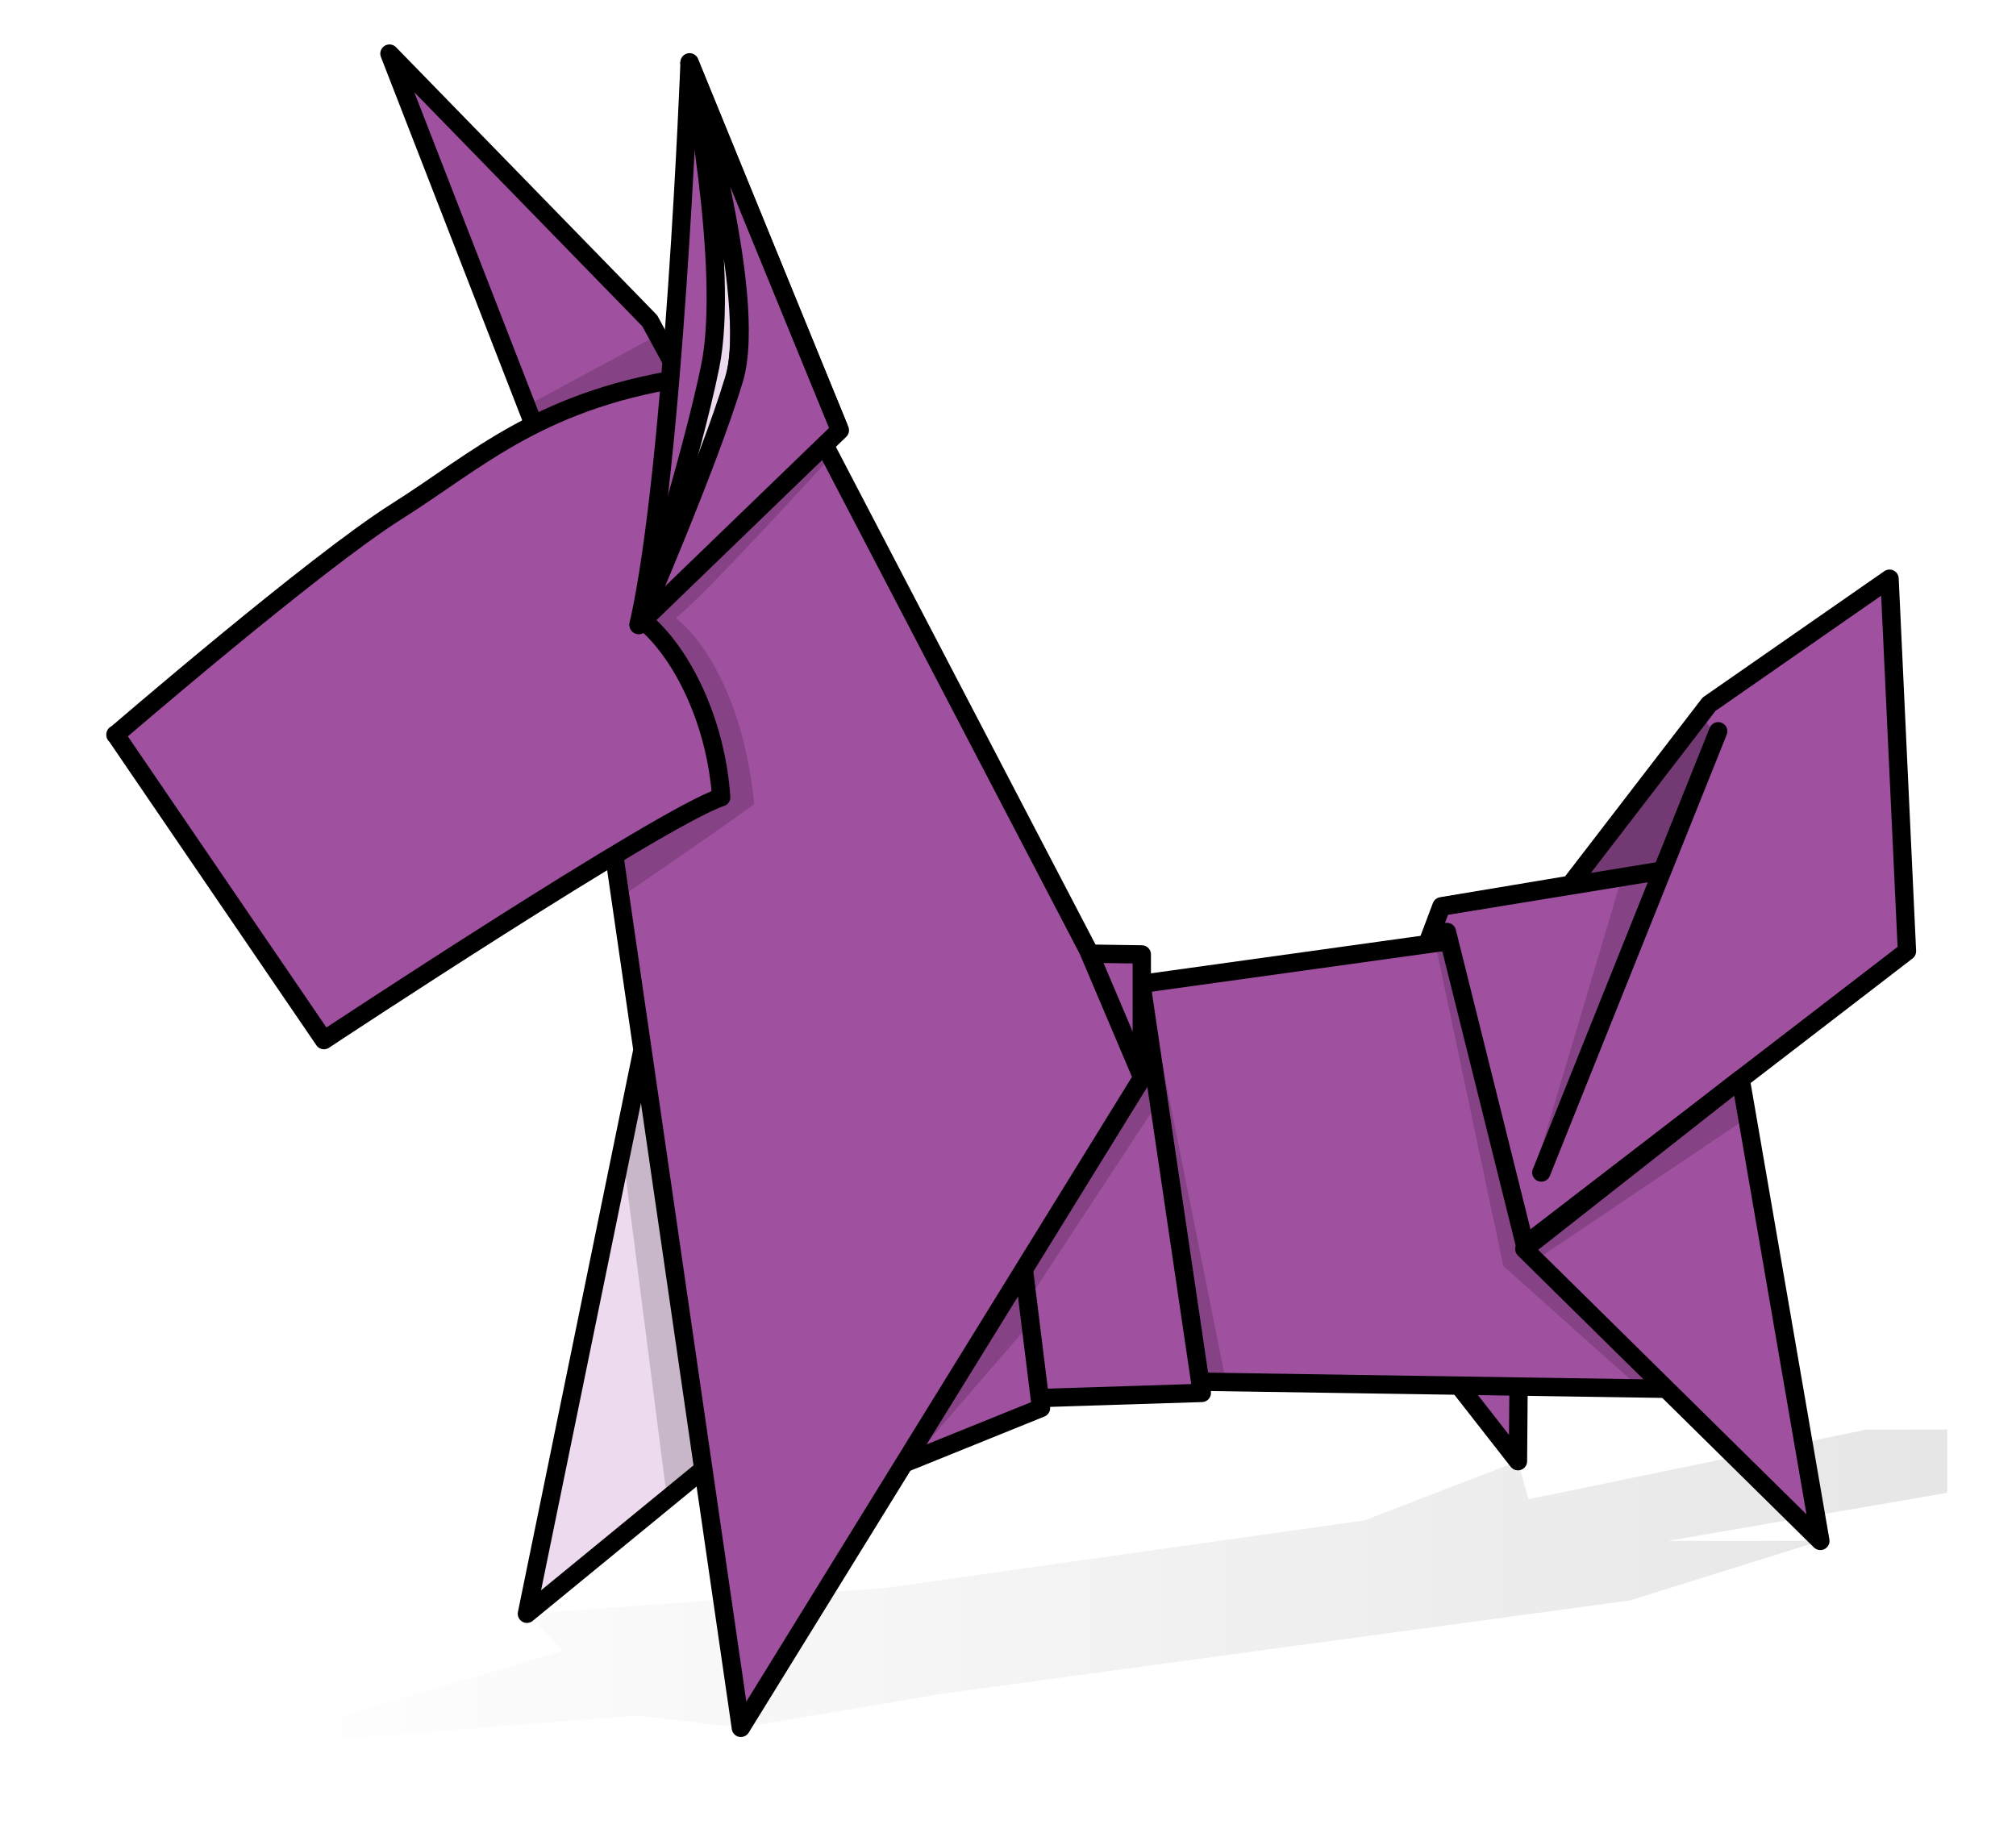
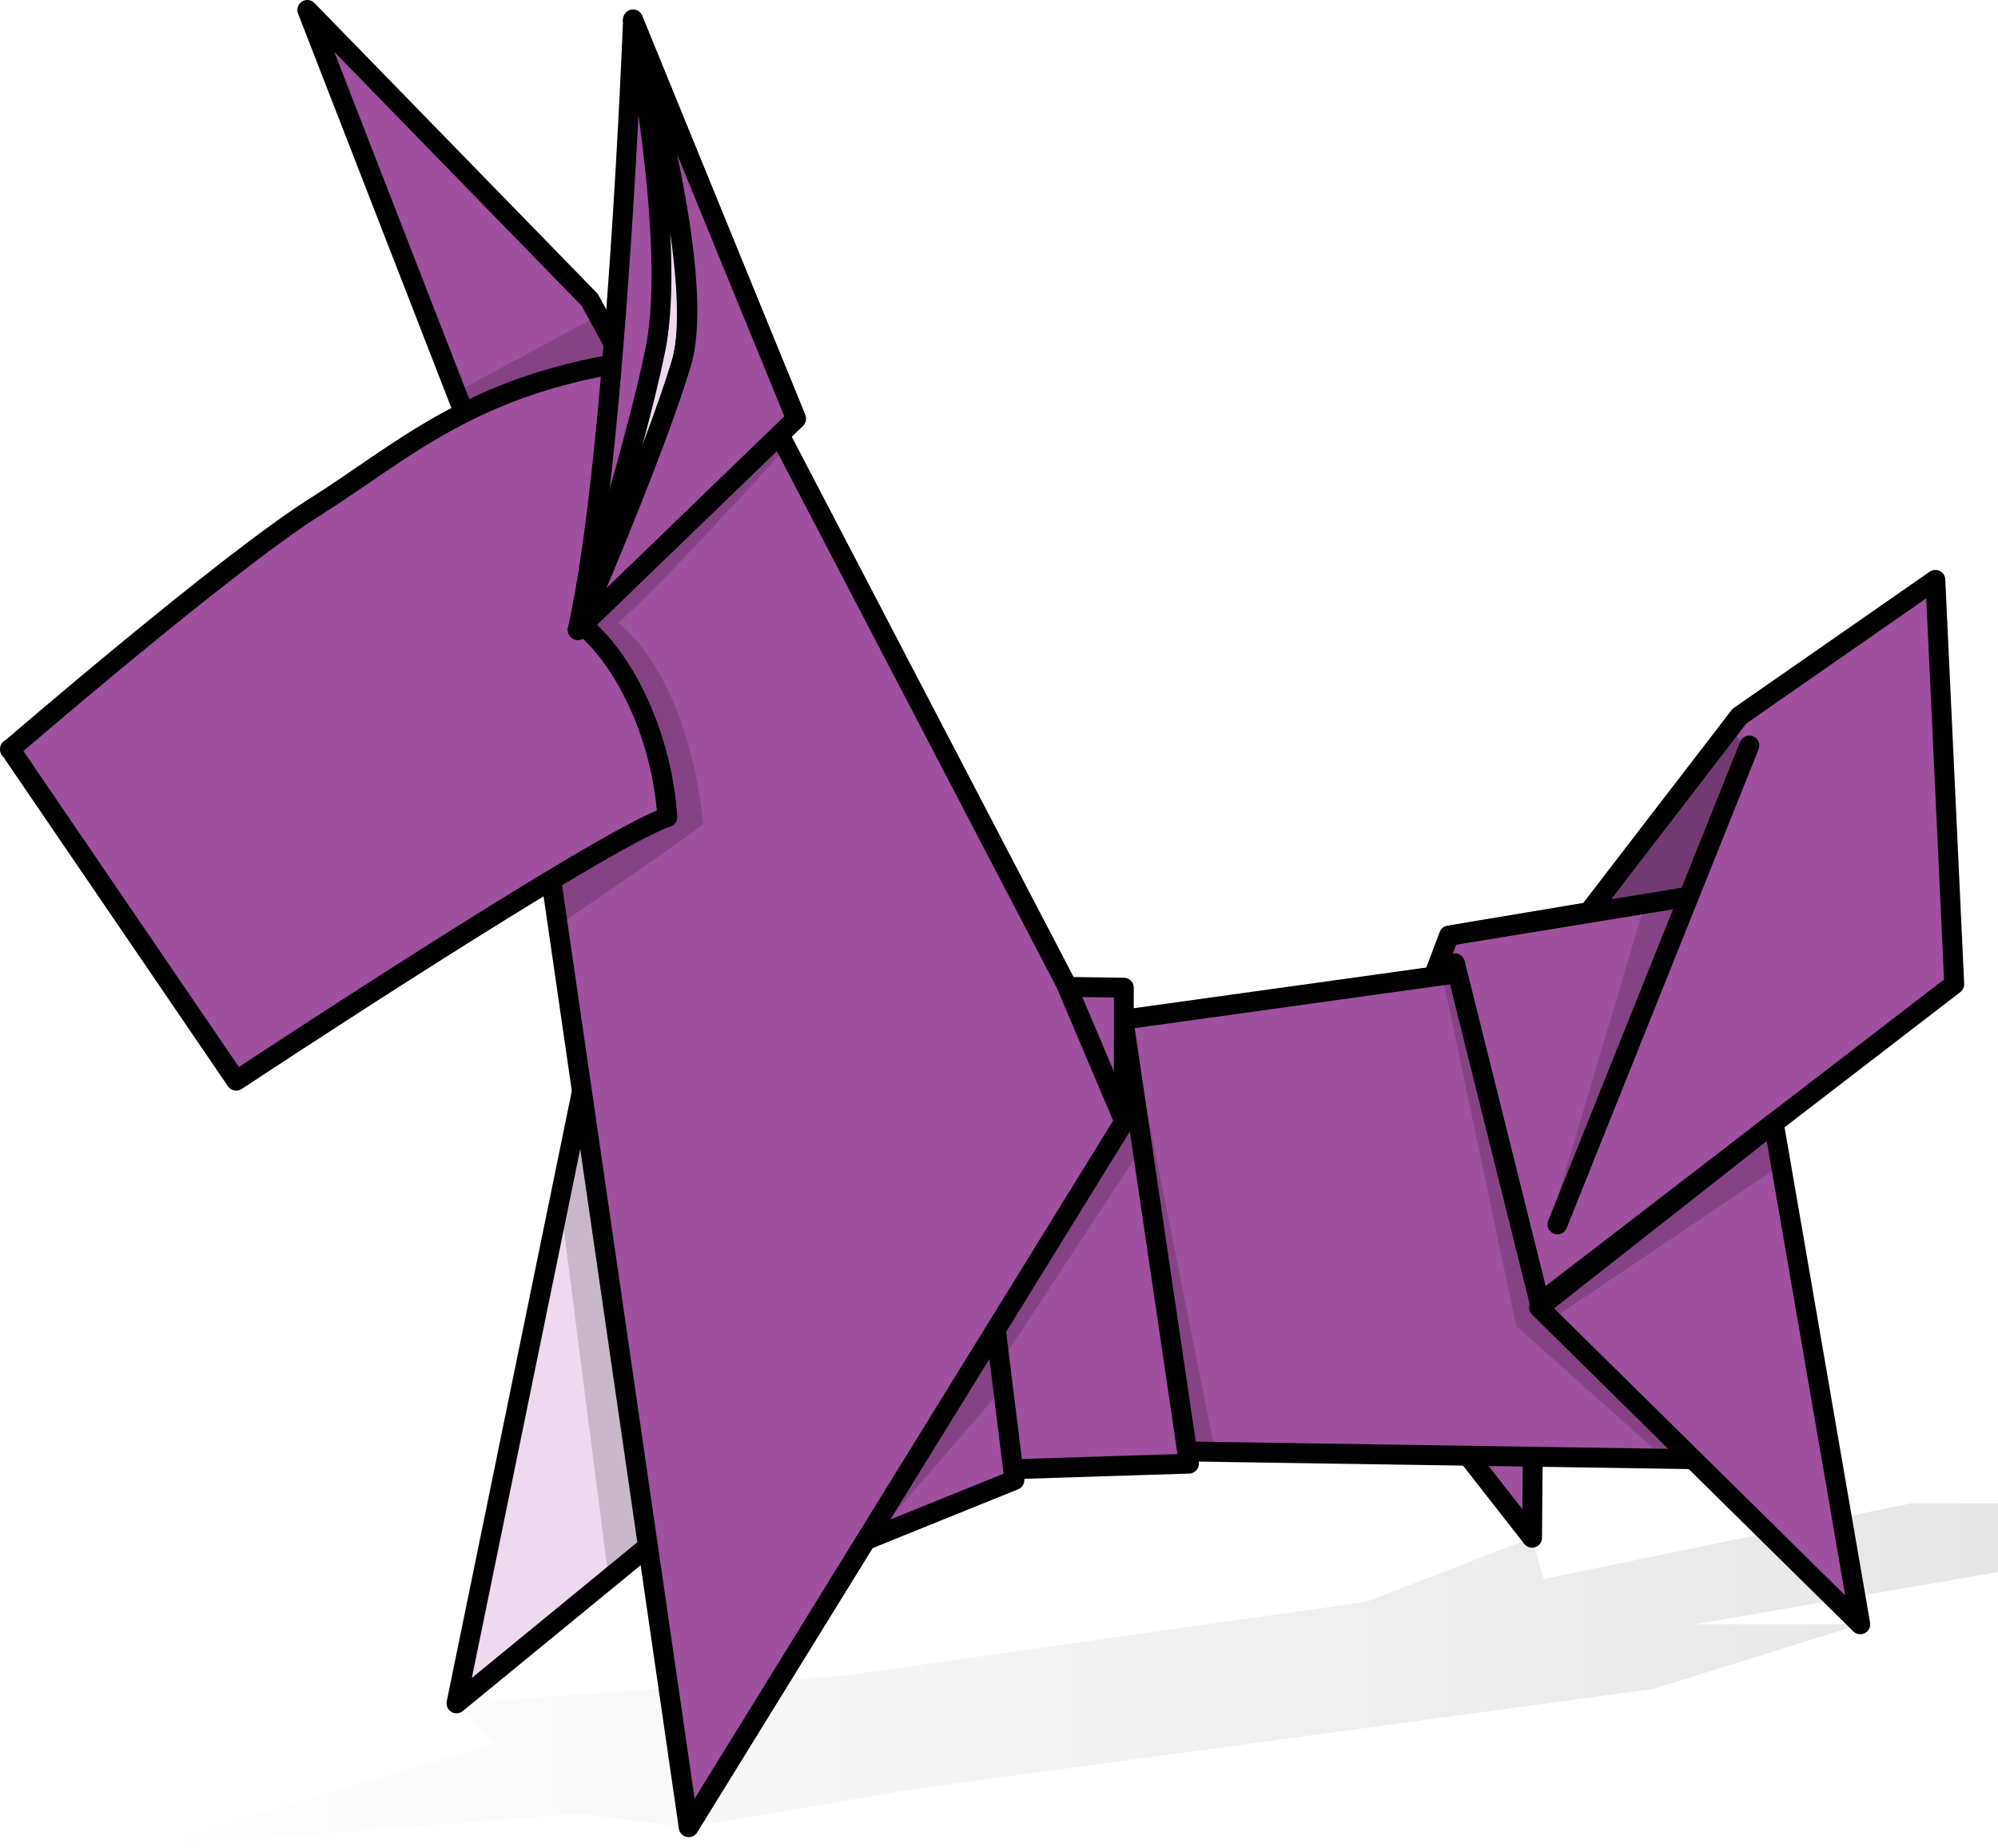
- <svg xmlns="http://www.w3.org/2000/svg" id="svg1" version="1.1" viewBox="0 0 440 400">
+ <svg xmlns="http://www.w3.org/2000/svg" id="svg1" viewBox="0 0 401.8 371.5">
  <defs>
-     <style>
-       .cls-1 {
-         fill: #eedaef;
-       }
- 
-       .cls-1, .cls-2 {
-         stroke: #000;
-         stroke-linecap: round;
-         stroke-linejoin: round;
-         stroke-width: 4px;
-       }
- 
-       .cls-3 {
-         opacity: .7;
-       }
- 
-       .cls-3, .cls-4 {
-         fill: #000;
-         fill-opacity: .4;
-         isolation: isolate;
-       }
- 
-       .cls-3, .cls-4, .cls-5 {
-         stroke-width: 0px;
-       }
- 
-       .cls-4 {
-         opacity: .4;
-       }
- 
-       .cls-2 {
-         fill: #9f509f;
-       }
- 
-       .cls-5 {
-         fill: url(#linear-gradient);
-         opacity: .1;
-       }
-     </style>
-     <linearGradient id="linear-gradient" x1="52" y1="346.6" x2="425" y2="346.6" gradientUnits="userSpaceOnUse">
+     <linearGradient id="linear-gradient" x1="28.8" y1="45.7" x2="401.8" y2="45.7" gradientTransform="translate(0 382.6) scale(1 -1)" gradientUnits="userSpaceOnUse">
      <stop offset="0" stop-color="#000" stop-opacity="0" />
      <stop offset="1" stop-color="#000" />
    </linearGradient>
  </defs>
-   <polygon class="cls-5" points="115 352.2 193 346.6 297.9 331.8 331.3 318.9 333.6 327.2 407.4 312 425 312 425 325.8 364 336.3 397.3 336.3 355.7 349.3 205.9 369.6 161.7 377.1 139.4 374.4 52 381.2 122.8 360.3 115 352.2" />
+   <polygon points="91.8 342.5 169.8 336.9 274.7 322.1 308.1 309.2 310.4 317.5 384.2 302.3 401.8 302.3 401.8 316.1 340.8 326.6 374.1 326.6 332.5 339.6 182.7 359.9 138.5 367.4 116.2 364.7 28.8 371.5 99.6 350.6 91.8 342.5" fill="url(#linear-gradient)" isolation="isolate" opacity=".1" stroke-width="0" />
  <g id="layer2">
    <g id="g15">
-       <path id="path15" class="cls-2" d="M153.5,91.5l-11.7-21.5L85,11.7l31.3,80.5-2.6,22.2,39.7-23h.1Z" />
-       <path id="path14" class="cls-1" d="M142.3,219l-27.3,133.2,56-45.9-.4-95.7-28.2,8.4h-.1Z" />
-       <path id="path13" class="cls-2" d="M331.5,294l-.2,24.9-18.3-23.4,18.6-1.5h-.1Z" />
-       <path id="path12" class="cls-2" d="M236.4,216.5l85.6-11.9,48.1,98.6-144.5-2.2,10.8-84.5Z" />
-       <path id="path11" class="cls-2" d="M218.1,305.4l44.2-1.4-13.5-91.4-38.4,6.4,7.7,86.5h0Z" />
-       <path id="path10" class="cls-2" d="M215.9,215.9l11.3,91.4-37.6,15.2-4.9-103.6,31.2-3Z" />
-       <path id="path9" class="cls-2" d="M235.4,208.1l13.8.2v26.1l-13.8-26.3h0Z" />
-       <path id="path1" class="cls-2" d="M333,271.6l83.2-64-3.8-81.3-39.4,27.4-30.3,39.4-28.1,4.7-2.9,7.7,4.1-2.1,17,68.2h.2Z" />
-       <path id="path2" class="cls-2" d="M336.4,255.9l38.6-96.3M362.2,190.1l-47.2,7.7" />
-       <path id="path3" class="cls-3" d="M342.3,193.6l18.1-1.8,13-32.6-2-3.3-29.1,37.7h0Z" />
-       <path id="path3-5" class="cls-4" d="M335.2,254.6l27-64.1-8.5,1.9-18.5,62.2Z" />
-       <path id="path3-5-5" class="cls-4" d="M262.5,301.2h5c0,.1-17.3-86.5-17.3-86.5l12.4,86.5h-.1Z" />
-       <path id="path3-5-5-64" class="cls-4" d="M116.7,92.7l29-10.2-2.3-9.3-27.8,15,1.1,4.5Z" />
-       <path id="path3-5-5-0" class="cls-4" d="M135.9,250.9l4.3-20.5,12.5,91.3-7.1,5.5-9.8-76.4h.1Z" />
-       <path id="path3-5-5-2" class="cls-4" d="M197.2,320.8l27.4-31.7-.2-5.4,28-42.6-1.7-6.8-53.5,86.5h0Z" />
-       <path id="path3-5-9" class="cls-4" d="M332,273.7l-16.6-68.5-2,1.4,14.7,69.7,29,25.9,4.2-.5-29.4-27.9h0Z" />
-       <path id="path4" class="cls-2" d="M379.9,235.5l17.4,100.8-64.6-63.7,47.2-37.1h0Z" />
-       <path id="path3-5-3" class="cls-4" d="M333.7,272.1l2.1,2.5,45.2-30.4-.8-8.3-46.6,36.1h0Z" />
-       <path id="path6" class="cls-2" d="M179.8,96.8l57.7,110.6,11.8,27.8-87.6,141.9-33.7-232.2,51.8-48h0Z" />
-       <path id="path3-5-5-6" class="cls-4" d="M134.8,190l1.1,5.5s23-15.7,28.7-20c-2.1-21.7-10.4-35.4-17.1-40.6,6.6-5.2,33.2-34.5,33.2-34.5l-.5-1.7s-40.3,37.8-40.8,37.7l-4.6,53.7h0Z" />
-       <path id="path5" class="cls-2" d="M25.2,160.3l45.5,66.7s73.5-48.6,86.7-53c-1.1-16.3-8.4-31.2-16.6-38.2,1.4-10.9,6.4-44.5,11.1-53.7-33.7,4.6-47.5,18.3-65.3,29.5s-61.4,48.8-61.4,48.8h0Z" />
-       <path id="path8" class="cls-2" d="M150.5,13.7s-3.4,88.4-11.1,122.5c17.5-17.2,43.6-43,43.6-43L150.5,13.6h0Z" />
-       <path id="path7-2" class="cls-1" d="M139.4,136.3s11.5-36.1,15.6-56.3c4.4-21.5-4.5-66.2-4.5-66.2,0,0,15.2,51.2,9.6,69.8s-20.7,52.8-20.7,52.8h0Z" />
-       <path id="path7" class="cls-2" d="M139.4,136.3l43.9-42.4L150.5,13.8s15.3,50.4,9.7,69-20.8,53.6-20.8,53.6h0Z" />
+       <path id="path15" d="M130.3,81.8l-11.7-21.5L61.8,2l31.3,80.5-2.6,22.2,39.7-23h.1v.1Z" fill="#9f509f" stroke="#000" stroke-linecap="round" stroke-linejoin="round" stroke-width="4" />
+       <path id="path14" d="M119.1,209.3l-27.3,133.2,56-45.9-.4-95.7-28.2,8.4h-.1Z" fill="#eedaef" stroke="#000" stroke-linecap="round" stroke-linejoin="round" stroke-width="4" />
+       <path id="path13" d="M308.3,284.3l-.2,24.9-18.3-23.4,18.6-1.5h-.1Z" fill="#9f509f" stroke="#000" stroke-linecap="round" stroke-linejoin="round" stroke-width="4" />
+       <path id="path12" d="M213.2,206.8l85.6-11.9,48.1,98.6-144.5-2.2,10.8-84.5h0Z" fill="#9f509f" stroke="#000" stroke-linecap="round" stroke-linejoin="round" stroke-width="4" />
+       <path id="path11" d="M194.9,295.7l44.2-1.4-13.5-91.4-38.4,6.4,7.7,86.5h0v-.1Z" fill="#9f509f" stroke="#000" stroke-linecap="round" stroke-linejoin="round" stroke-width="4" />
+       <path id="path10" d="M192.7,206.2l11.3,91.4-37.6,15.2-4.9-103.6,31.2-3h0Z" fill="#9f509f" stroke="#000" stroke-linecap="round" stroke-linejoin="round" stroke-width="4" />
+       <path id="path9" d="M212.2,198.4l13.8.2v26.1l-13.8-26.3h0Z" fill="#9f509f" stroke="#000" stroke-linecap="round" stroke-linejoin="round" stroke-width="4" />
+       <path id="path1" d="M309.8,261.9l83.2-64-3.8-81.3-39.4,27.4-30.3,39.4-28.1,4.7-2.9,7.7,4.1-2.1,17,68.2h.2,0Z" fill="#9f509f" stroke="#000" stroke-linecap="round" stroke-linejoin="round" stroke-width="4" />
+       <path id="path2" d="M313.2,246.2l38.6-96.3M339,180.4l-47.2,7.7" fill="#9f509f" stroke="#000" stroke-linecap="round" stroke-linejoin="round" stroke-width="4" />
+       <path id="path3" d="M319.1,183.9l18.1-1.8,13-32.6-2-3.3-29.1,37.7h0Z" fill="rgba(0, 0, 0, .4)" isolation="isolate" opacity=".7" stroke-width="0" />
+       <path id="path3-5" d="M312,244.9l27-64.1-8.5,1.9-18.5,62.2h0Z" fill="rgba(0, 0, 0, .4)" isolation="isolate" opacity=".4" stroke-width="0" />
+       <path id="path3-5-5" d="M239.3,291.5h5c0,.1-17.3-86.5-17.3-86.5l12.4,86.5h-.1Z" fill="rgba(0, 0, 0, .4)" isolation="isolate" opacity=".4" stroke-width="0" />
+       <path id="path3-5-5-64" d="M93.5,83l29-10.2-2.3-9.3-27.8,15s1.1,4.5,1.1,4.5Z" fill="rgba(0, 0, 0, .4)" isolation="isolate" opacity=".4" stroke-width="0" />
+       <path id="path3-5-5-0" d="M112.7,241.2l4.3-20.5,12.5,91.3-7.1,5.5-9.8-76.4h.1v.1Z" fill="rgba(0, 0, 0, .4)" isolation="isolate" opacity=".4" stroke-width="0" />
+       <path id="path3-5-5-2" d="M174,311.1l27.4-31.7-.2-5.4,28-42.6-1.7-6.8-53.5,86.5h0Z" fill="rgba(0, 0, 0, .4)" isolation="isolate" opacity=".4" stroke-width="0" />
+       <path id="path3-5-9" d="M308.8,264l-16.6-68.5-2,1.4,14.7,69.7,29,25.9,4.2-.5-29.4-27.9h0l.1-.1Z" fill="rgba(0, 0, 0, .4)" isolation="isolate" opacity=".4" stroke-width="0" />
+       <path id="path4" d="M356.7,225.8l17.4,100.8-64.6-63.7,47.2-37.1h0Z" fill="#9f509f" stroke="#000" stroke-linecap="round" stroke-linejoin="round" stroke-width="4" />
+       <path id="path3-5-3" d="M310.5,262.4l2.1,2.5,45.2-30.4-.8-8.3-46.6,36.1h0l.1.1Z" fill="rgba(0, 0, 0, .4)" isolation="isolate" opacity=".4" stroke-width="0" />
+       <path id="path6" d="M156.6,87.1l57.7,110.6,11.8,27.8-87.6,141.9-33.7-232.2,51.8-48h0v-.1Z" fill="#9f509f" stroke="#000" stroke-linecap="round" stroke-linejoin="round" stroke-width="4" />
+       <path id="path3-5-5-6" d="M111.6,180.3l1.1,5.5s23-15.7,28.7-20c-2.1-21.7-10.4-35.4-17.1-40.6,6.6-5.2,33.2-34.5,33.2-34.5l-.5-1.7s-40.3,37.8-40.8,37.7l-4.6,53.7h0v-.1Z" fill="rgba(0, 0, 0, .4)" isolation="isolate" opacity=".4" stroke-width="0" />
+       <path id="path5" d="M2,150.6l45.5,66.7s73.5-48.6,86.7-53c-1.1-16.3-8.4-31.2-16.6-38.2,1.4-10.9,6.4-44.5,11.1-53.7-33.7,4.6-47.5,18.3-65.3,29.5S2,150.7,2,150.7h0v-.1Z" fill="#9f509f" stroke="#000" stroke-linecap="round" stroke-linejoin="round" stroke-width="4" />
+       <path id="path8" d="M127.3,4s-3.4,88.4-11.1,122.5c17.5-17.2,43.6-43,43.6-43L127.3,3.9h0v.1Z" fill="#9f509f" stroke="#000" stroke-linecap="round" stroke-linejoin="round" stroke-width="4" />
+       <path id="path7-2" d="M116.2,126.6s11.5-36.1,15.6-56.3c4.4-21.5-4.5-66.2-4.5-66.2,0,0,15.2,51.2,9.6,69.8s-20.7,52.8-20.7,52.8h0v-.1Z" fill="#eedaef" stroke="#000" stroke-linecap="round" stroke-linejoin="round" stroke-width="4" />
+       <path id="path7" d="M116.2,126.6l43.9-42.4L127.3,4.1s15.3,50.4,9.7,69-20.8,53.6-20.8,53.6h0v-.1Z" fill="#9f509f" stroke="#000" stroke-linecap="round" stroke-linejoin="round" stroke-width="4" />
    </g>
  </g>
</svg>
